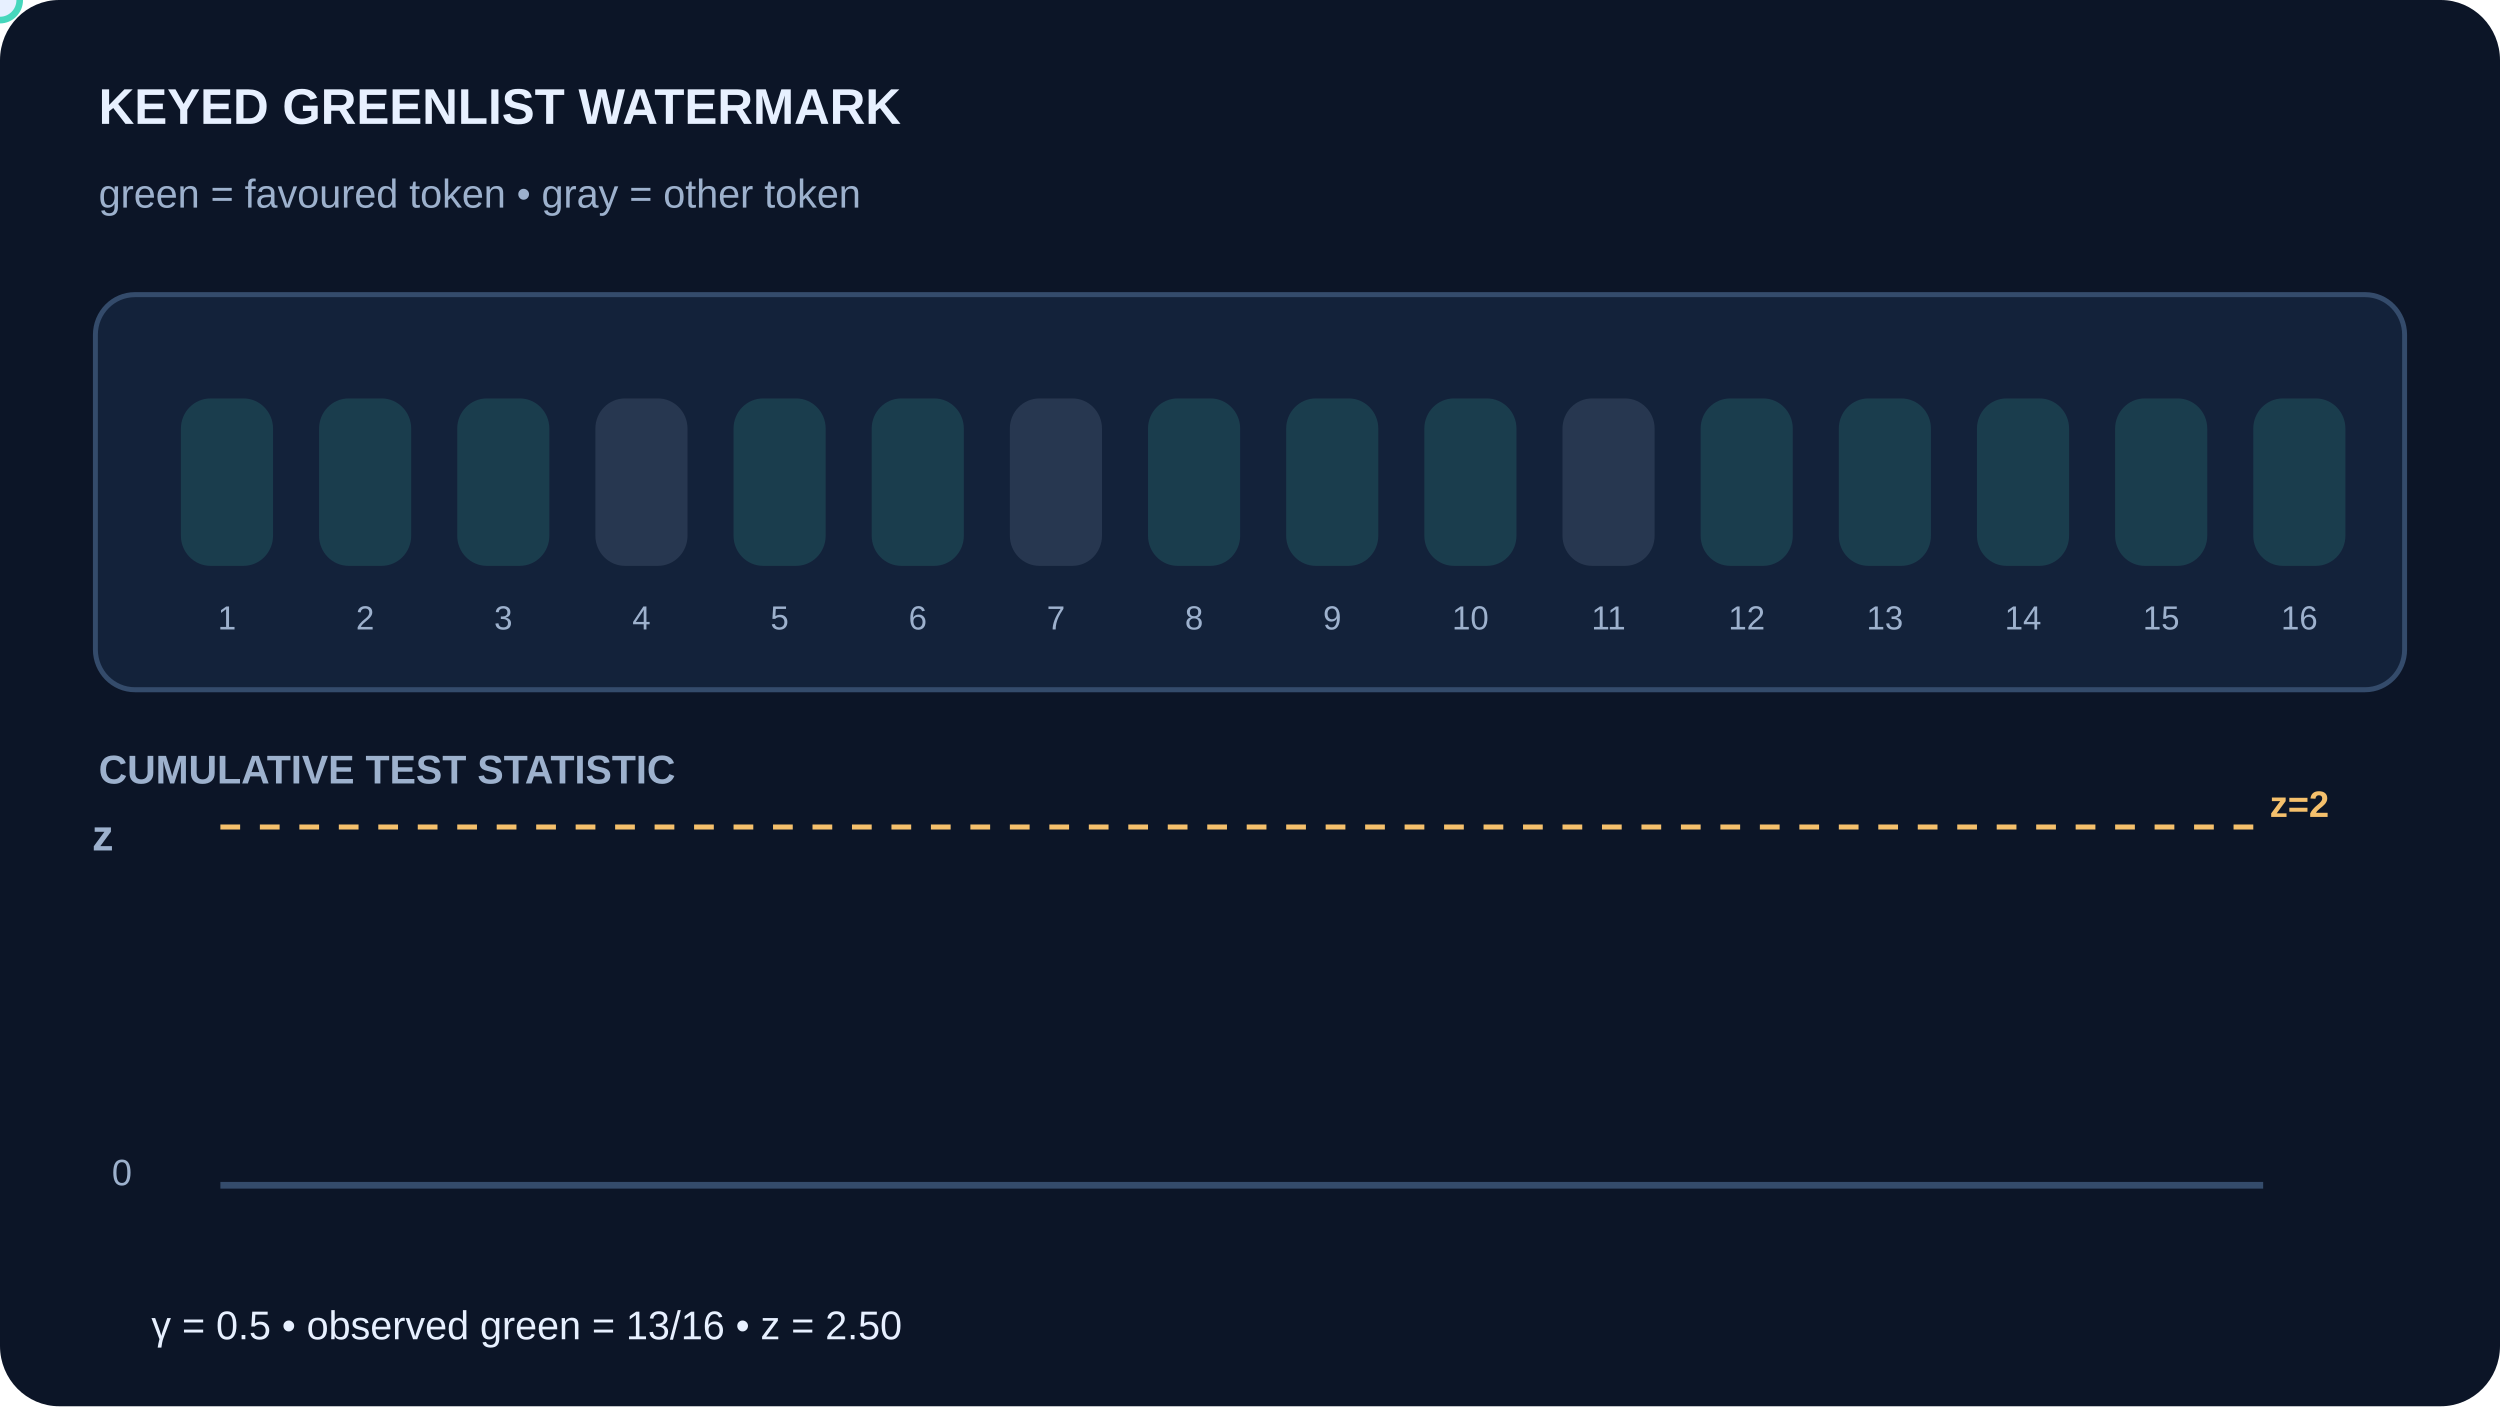
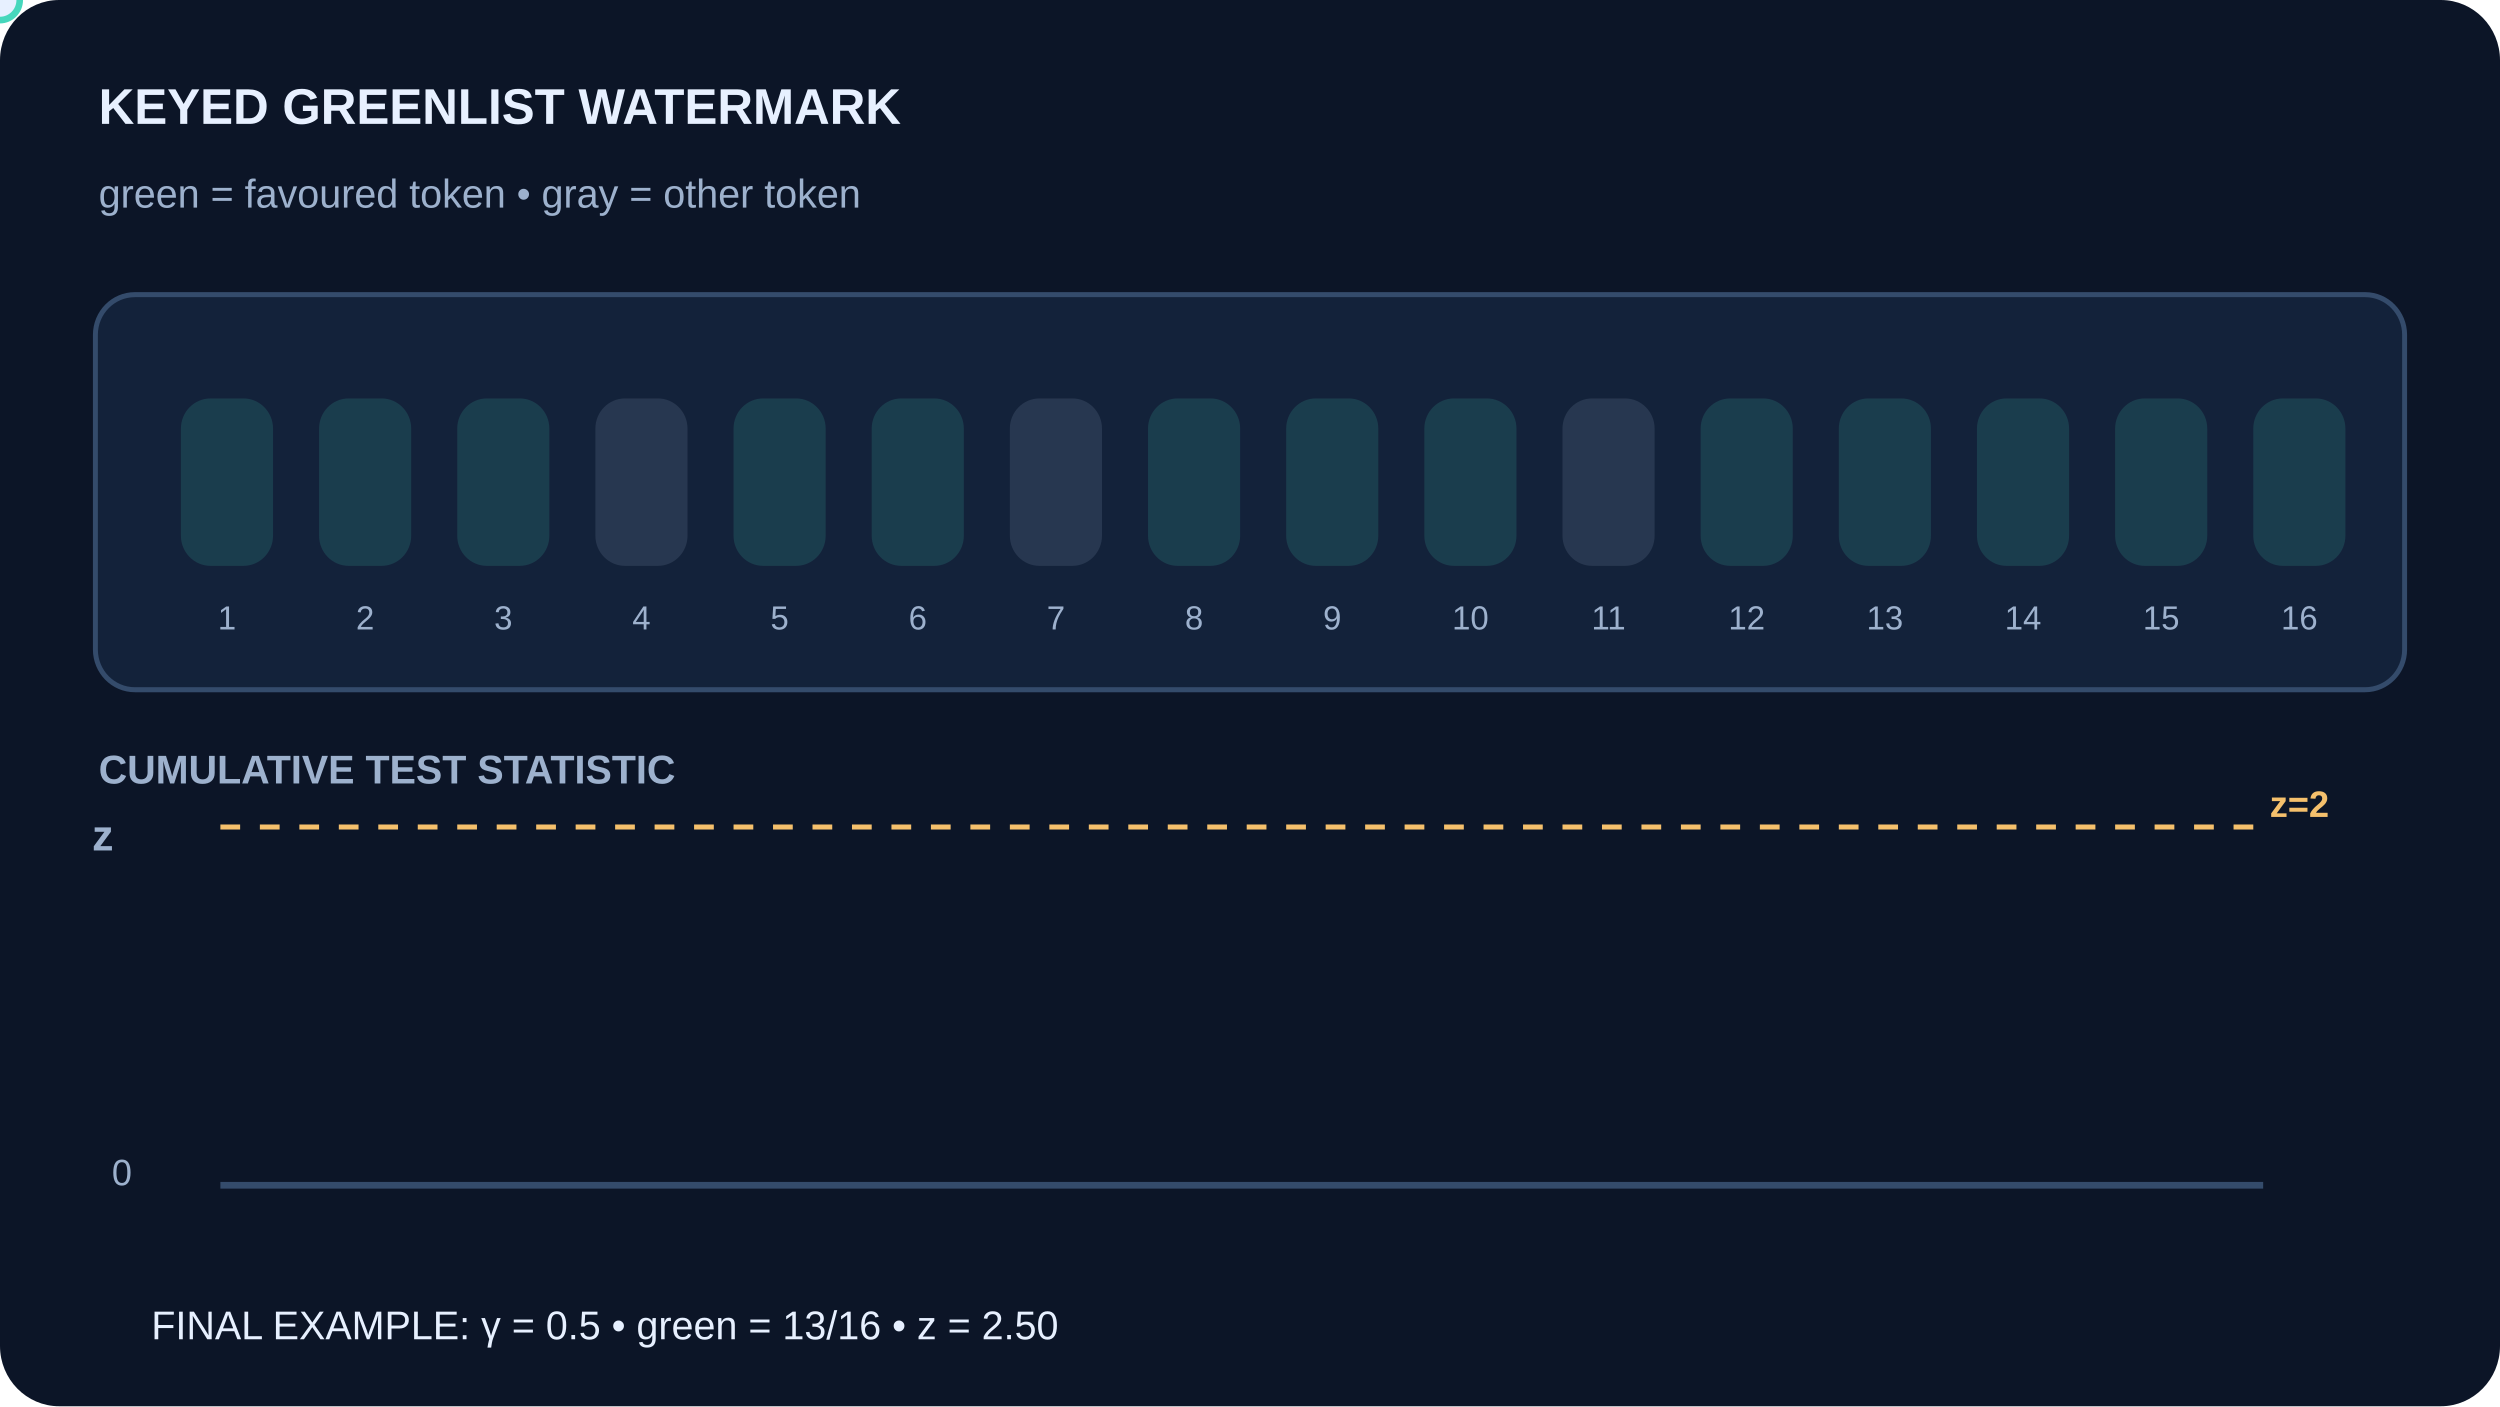
<svg xmlns="http://www.w3.org/2000/svg" viewBox="0 0 640 360" role="img" aria-labelledby="ttl ds">
  <g transform="scale(0.8421053 0.8571429)">
    <rect width="760" height="420" rx="18" fill="#0c1527" />
    <defs>
      <marker id="arr" viewBox="0 0 10 10" refX="8" refY="5" markerWidth="5" markerHeight="5" orient="auto-start-reverse">
        <path d="M0 0 L10 5 L0 10z" fill="#9db1cd" />
      </marker>
      <filter id="glow">
        <feGaussianBlur stdDeviation="3" />
      </filter>
    </defs>
    <text x="30" y="37" font-family="Arial,Helvetica,sans-serif" font-size="15" font-weight="700" fill="#e7f0ff">KEYED GREENLIST WATERMARK</text>
    <text x="30" y="62" font-family="Arial,Helvetica,sans-serif" font-size="12" font-weight="500" fill="#9db1cd">green = favoured token   •   gray = other token</text>
    <rect x="29" y="88" width="702" height="118" rx="12" fill="#13223a" stroke="#344b6b" stroke-width="1.5" />
    <rect x="55" y="119" width="28" height="50" rx="9" fill="#46d7bc" opacity=".15">
      <animate attributeName="opacity" values=".15;.15;.95;.95" keyTimes="0;0.05;0.1;1" dur="10s" repeatCount="indefinite" calcMode="discrete" />
    </rect>
    <text x="69" y="188" font-family="Arial,Helvetica,sans-serif" font-size="10" font-weight="400" fill="#9db1cd" text-anchor="middle">1</text>
    <rect x="97" y="119" width="28" height="50" rx="9" fill="#46d7bc" opacity=".15">
      <animate attributeName="opacity" values=".15;.15;.95;.95" keyTimes="0;0.1;0.15;1" dur="10s" repeatCount="indefinite" calcMode="discrete" />
    </rect>
    <text x="111" y="188" font-family="Arial,Helvetica,sans-serif" font-size="10" font-weight="400" fill="#9db1cd" text-anchor="middle">2</text>
    <rect x="139" y="119" width="28" height="50" rx="9" fill="#46d7bc" opacity=".15">
      <animate attributeName="opacity" values=".15;.15;.95;.95" keyTimes="0;0.15;0.2;1" dur="10s" repeatCount="indefinite" calcMode="discrete" />
    </rect>
    <text x="153" y="188" font-family="Arial,Helvetica,sans-serif" font-size="10" font-weight="400" fill="#9db1cd" text-anchor="middle">3</text>
    <rect x="181" y="119" width="28" height="50" rx="9" fill="#9db1cd" opacity=".15">
      <animate attributeName="opacity" values=".15;.15;.95;.95" keyTimes="0;0.2;0.25;1" dur="10s" repeatCount="indefinite" calcMode="discrete" />
    </rect>
    <text x="195" y="188" font-family="Arial,Helvetica,sans-serif" font-size="10" font-weight="400" fill="#9db1cd" text-anchor="middle">4</text>
    <rect x="223" y="119" width="28" height="50" rx="9" fill="#46d7bc" opacity=".15">
      <animate attributeName="opacity" values=".15;.15;.95;.95" keyTimes="0;0.25;0.3;1" dur="10s" repeatCount="indefinite" calcMode="discrete" />
    </rect>
    <text x="237" y="188" font-family="Arial,Helvetica,sans-serif" font-size="10" font-weight="400" fill="#9db1cd" text-anchor="middle">5</text>
    <rect x="265" y="119" width="28" height="50" rx="9" fill="#46d7bc" opacity=".15">
      <animate attributeName="opacity" values=".15;.15;.95;.95" keyTimes="0;0.3;0.35;1" dur="10s" repeatCount="indefinite" calcMode="discrete" />
    </rect>
    <text x="279" y="188" font-family="Arial,Helvetica,sans-serif" font-size="10" font-weight="400" fill="#9db1cd" text-anchor="middle">6</text>
    <rect x="307" y="119" width="28" height="50" rx="9" fill="#9db1cd" opacity=".15">
      <animate attributeName="opacity" values=".15;.15;.95;.95" keyTimes="0;0.35;0.4;1" dur="10s" repeatCount="indefinite" calcMode="discrete" />
    </rect>
    <text x="321" y="188" font-family="Arial,Helvetica,sans-serif" font-size="10" font-weight="400" fill="#9db1cd" text-anchor="middle">7</text>
    <rect x="349" y="119" width="28" height="50" rx="9" fill="#46d7bc" opacity=".15">
      <animate attributeName="opacity" values=".15;.15;.95;.95" keyTimes="0;0.4;0.45;1" dur="10s" repeatCount="indefinite" calcMode="discrete" />
    </rect>
    <text x="363" y="188" font-family="Arial,Helvetica,sans-serif" font-size="10" font-weight="400" fill="#9db1cd" text-anchor="middle">8</text>
    <rect x="391" y="119" width="28" height="50" rx="9" fill="#46d7bc" opacity=".15">
      <animate attributeName="opacity" values=".15;.15;.95;.95" keyTimes="0;0.45;0.5;1" dur="10s" repeatCount="indefinite" calcMode="discrete" />
    </rect>
    <text x="405" y="188" font-family="Arial,Helvetica,sans-serif" font-size="10" font-weight="400" fill="#9db1cd" text-anchor="middle">9</text>
    <rect x="433" y="119" width="28" height="50" rx="9" fill="#46d7bc" opacity=".15">
      <animate attributeName="opacity" values=".15;.15;.95;.95" keyTimes="0;0.5;0.55;1" dur="10s" repeatCount="indefinite" calcMode="discrete" />
    </rect>
    <text x="447" y="188" font-family="Arial,Helvetica,sans-serif" font-size="10" font-weight="400" fill="#9db1cd" text-anchor="middle">10</text>
    <rect x="475" y="119" width="28" height="50" rx="9" fill="#9db1cd" opacity=".15">
      <animate attributeName="opacity" values=".15;.15;.95;.95" keyTimes="0;0.55;0.6;1" dur="10s" repeatCount="indefinite" calcMode="discrete" />
    </rect>
    <text x="489" y="188" font-family="Arial,Helvetica,sans-serif" font-size="10" font-weight="400" fill="#9db1cd" text-anchor="middle">11</text>
    <rect x="517" y="119" width="28" height="50" rx="9" fill="#46d7bc" opacity=".15">
      <animate attributeName="opacity" values=".15;.15;.95;.95" keyTimes="0;0.6;0.65;1" dur="10s" repeatCount="indefinite" calcMode="discrete" />
    </rect>
    <text x="531" y="188" font-family="Arial,Helvetica,sans-serif" font-size="10" font-weight="400" fill="#9db1cd" text-anchor="middle">12</text>
    <rect x="559" y="119" width="28" height="50" rx="9" fill="#46d7bc" opacity=".15">
      <animate attributeName="opacity" values=".15;.15;.95;.95" keyTimes="0;0.65;0.7;1" dur="10s" repeatCount="indefinite" calcMode="discrete" />
    </rect>
    <text x="573" y="188" font-family="Arial,Helvetica,sans-serif" font-size="10" font-weight="400" fill="#9db1cd" text-anchor="middle">13</text>
    <rect x="601" y="119" width="28" height="50" rx="9" fill="#46d7bc" opacity=".15">
      <animate attributeName="opacity" values=".15;.15;.95;.95" keyTimes="0;0.7;0.75;1" dur="10s" repeatCount="indefinite" calcMode="discrete" />
    </rect>
    <text x="615" y="188" font-family="Arial,Helvetica,sans-serif" font-size="10" font-weight="400" fill="#9db1cd" text-anchor="middle">14</text>
    <rect x="643" y="119" width="28" height="50" rx="9" fill="#46d7bc" opacity=".15">
      <animate attributeName="opacity" values=".15;.15;.95;.95" keyTimes="0;0.75;0.8;1" dur="10s" repeatCount="indefinite" calcMode="discrete" />
    </rect>
    <text x="657" y="188" font-family="Arial,Helvetica,sans-serif" font-size="10" font-weight="400" fill="#9db1cd" text-anchor="middle">15</text>
    <rect x="685" y="119" width="28" height="50" rx="9" fill="#46d7bc" opacity=".15">
      <animate attributeName="opacity" values=".15;.15;.95;.95" keyTimes="0;0.8;0.85;1" dur="10s" repeatCount="indefinite" calcMode="discrete" />
    </rect>
    <text x="699" y="188" font-family="Arial,Helvetica,sans-serif" font-size="10" font-weight="400" fill="#9db1cd" text-anchor="middle">16</text>
    <text x="30" y="234" font-family="Arial,Helvetica,sans-serif" font-size="12" font-weight="700" fill="#9db1cd">CUMULATIVE TEST STATISTIC</text>
    <line x1="67" y1="354" x2="688" y2="354" stroke="#344b6b" stroke-width="2" />
    <line x1="67" y1="247" x2="688" y2="247" stroke="#f5c06c" stroke-dasharray="6 6" stroke-width="1.5" />
    <text x="690" y="244" font-family="Arial,Helvetica,sans-serif" font-size="11" font-weight="700" fill="#f5c06c">z=2</text>
    <text x="28" y="254" font-family="Arial,Helvetica,sans-serif" font-size="13" font-weight="700" fill="#9db1cd">z</text>
    <text x="34" y="354" font-family="Arial,Helvetica,sans-serif" font-size="11" font-weight="500" fill="#9db1cd">0</text>
    <path d="M 82.00 300.50 L 121.00 278.34 L 160.00 261.34 L 199.00 300.50 L 238.00 282.22 L 277.00 266.63 L 316.00 293.34 L 355.00 278.34 L 394.00 264.83 L 433.00 252.49 L 472.00 273.35 L 511.00 261.34 L 550.00 250.13 L 589.00 239.61 L 628.00 229.68 L 667.00 220.25" fill="none" stroke="#46d7bc" stroke-width="4" stroke-linecap="round" stroke-linejoin="round" stroke-dasharray="680" stroke-dashoffset="680">
      <animate attributeName="stroke-dashoffset" values="680;0;0" keyTimes="0;.84;1" dur="10s" repeatCount="indefinite" />
    </path>
    <circle r="6" fill="#e7f0ff" stroke="#46d7bc" stroke-width="2">
      <animate attributeName="cx" values="82;121;160;199;238;277;316;355;394;433;472;511;550;589;628;667;667" keyTimes="0;0.056;0.112;0.168;0.224;0.28;0.336;0.392;0.448;0.504;0.56;0.616;0.672;0.728;0.784;0.84;1" dur="10s" repeatCount="indefinite" />
      <animate attributeName="cy" values="300.50;278.34;261.34;300.50;282.22;266.63;293.34;278.34;264.83;252.49;273.35;261.34;250.13;239.61;229.68;220.25;220.25" keyTimes="0;0.056;0.112;0.168;0.224;0.28;0.336;0.392;0.448;0.504;0.56;0.616;0.672;0.728;0.784;0.84;1" dur="10s" repeatCount="indefinite" />
    </circle>
-     <text x="46" y="400" font-family="Arial,Helvetica,sans-serif" font-size="12" font-weight="500" fill="#e7f0ff">γ = 0.5   •   observed green = 13/16   •   z = 2.50</text>
+     <text x="46" y="400" font-family="Arial,Helvetica,sans-serif" font-size="12" font-weight="500" fill="#e7f0ff">FINAL EXAMPLE: γ = 0.5   •   green = 13/16   •   z = 2.50</text>
  </g>
</svg>
